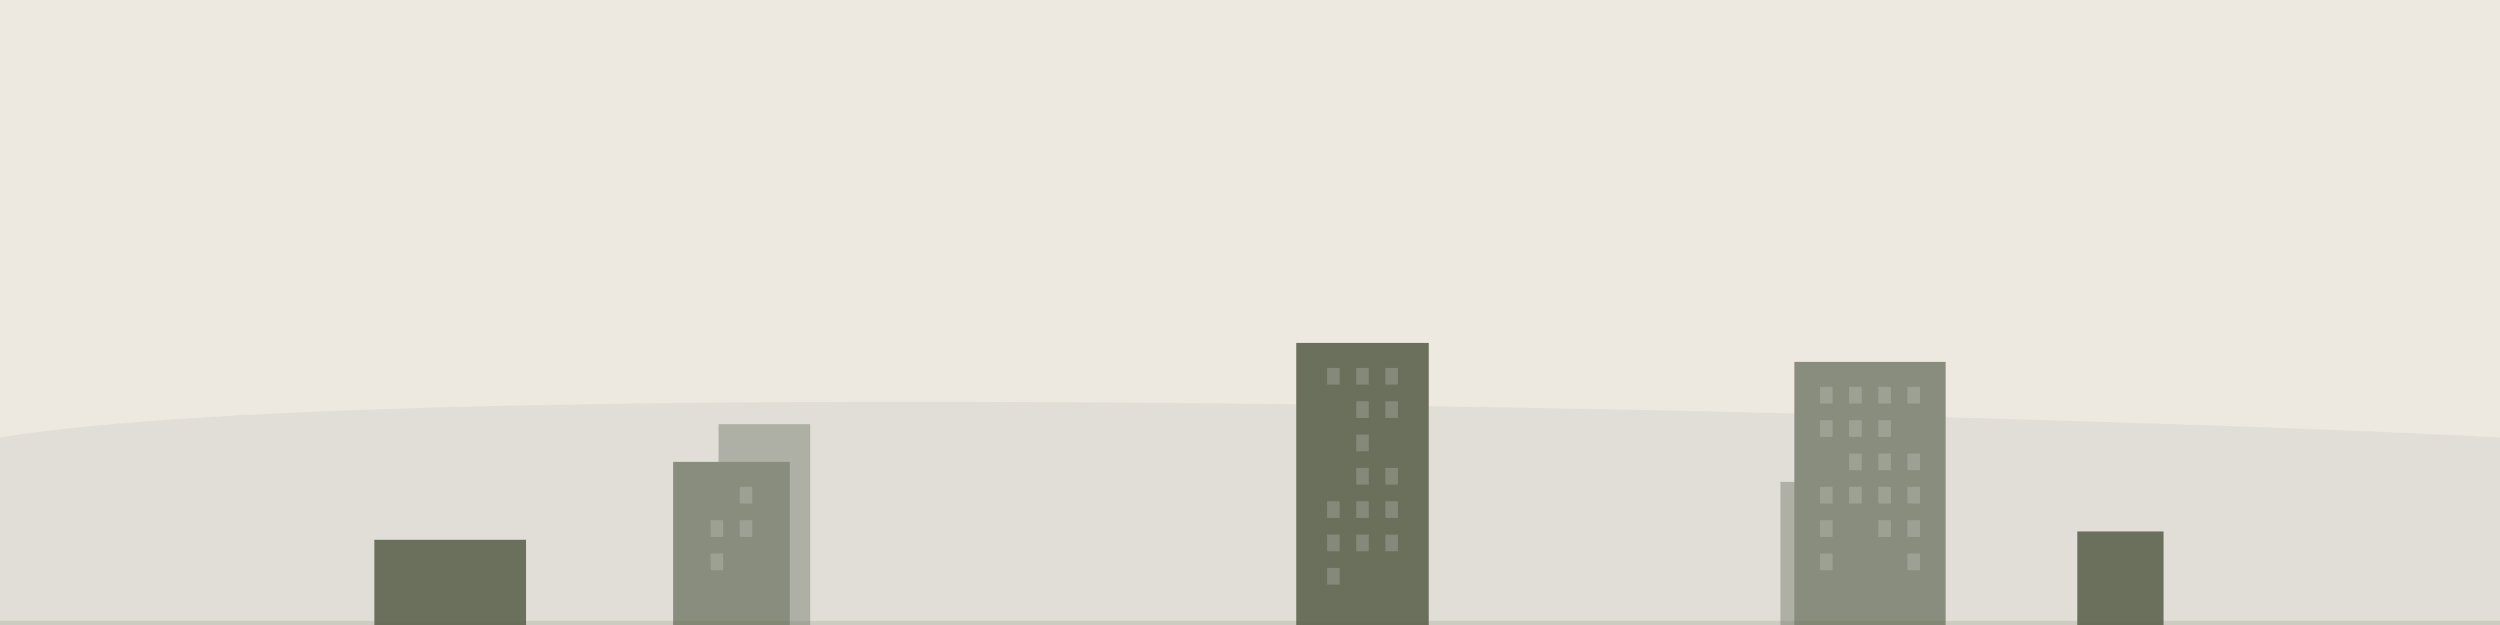
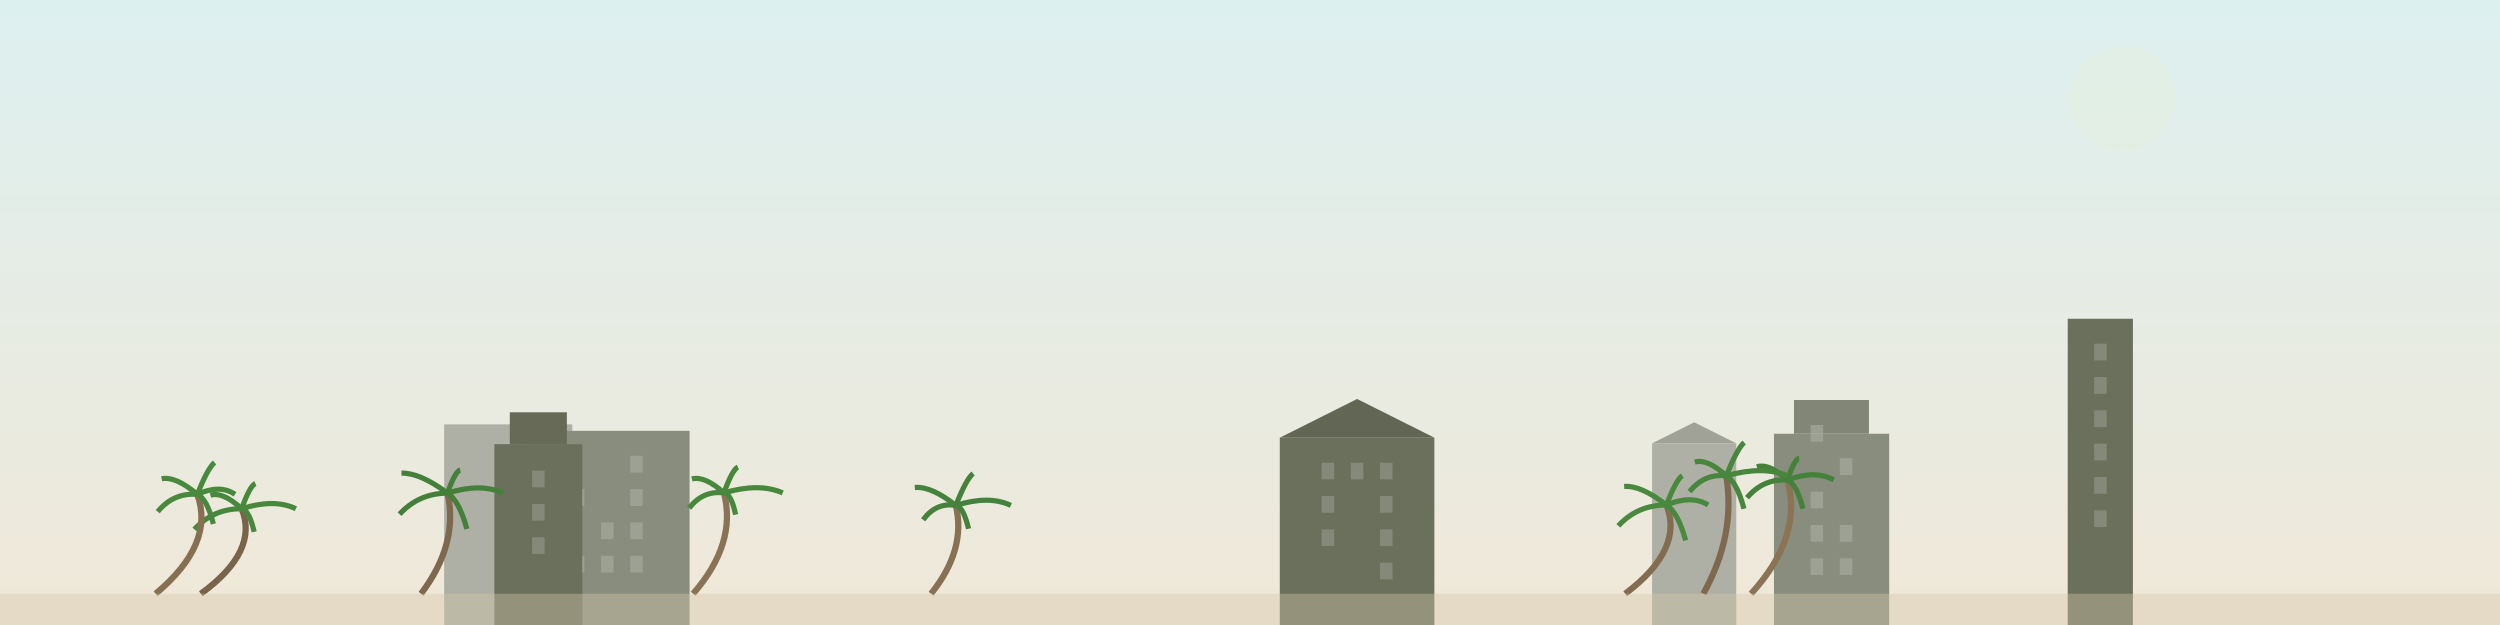
<svg xmlns="http://www.w3.org/2000/svg" viewBox="0 0 1200 300" width="1200" height="300">
-   <rect width="1200" height="300" fill="#ede8e0" />
-   <path d="M0 300 L0 210.0 C200.3 177.1, 1014.3 199.9, 1200 210.0 L1200 300 Z" fill="#c4c6be" opacity="0.3" />
-   <rect x="344.9" y="203.6" width="44.0" height="96.4" fill="#aeb0a5" />
-   <rect x="854.6" y="231.3" width="58.1" height="68.7" fill="#aeb0a5" />
-   <rect x="323.1" y="221.7" width="56.0" height="78.3" fill="#898d7d" />
-   <rect x="355.1" y="233.7" width="6" height="8" fill="#b2b5ab" opacity="0.5" />
-   <rect x="341.1" y="249.7" width="6" height="8" fill="#b2b5ab" opacity="0.5" />
-   <rect x="355.1" y="249.7" width="6" height="8" fill="#b2b5ab" opacity="0.5" />
-   <rect x="341.1" y="265.7" width="6" height="8" fill="#b2b5ab" opacity="0.5" />
-   <rect x="861.3" y="173.7" width="72.6" height="126.3" fill="#898d7d" />
-   <rect x="873.6" y="185.7" width="6" height="8" fill="#b2b5ab" opacity="0.5" />
-   <rect x="887.6" y="185.7" width="6" height="8" fill="#b2b5ab" opacity="0.5" />
-   <rect x="901.6" y="185.7" width="6" height="8" fill="#b2b5ab" opacity="0.5" />
-   <rect x="915.6" y="185.7" width="6" height="8" fill="#b2b5ab" opacity="0.5" />
-   <rect x="873.6" y="201.7" width="6" height="8" fill="#b2b5ab" opacity="0.5" />
-   <rect x="887.6" y="201.7" width="6" height="8" fill="#b2b5ab" opacity="0.5" />
-   <rect x="901.6" y="201.7" width="6" height="8" fill="#b2b5ab" opacity="0.5" />
-   <rect x="887.6" y="217.7" width="6" height="8" fill="#b2b5ab" opacity="0.5" />
-   <rect x="901.6" y="217.7" width="6" height="8" fill="#b2b5ab" opacity="0.5" />
-   <rect x="915.6" y="217.7" width="6" height="8" fill="#b2b5ab" opacity="0.5" />
-   <rect x="873.6" y="233.7" width="6" height="8" fill="#b2b5ab" opacity="0.5" />
-   <rect x="887.6" y="233.7" width="6" height="8" fill="#b2b5ab" opacity="0.5" />
-   <rect x="901.6" y="233.7" width="6" height="8" fill="#b2b5ab" opacity="0.5" />
-   <rect x="915.6" y="233.7" width="6" height="8" fill="#b2b5ab" opacity="0.5" />
-   <rect x="873.6" y="249.7" width="6" height="8" fill="#b2b5ab" opacity="0.5" />
-   <rect x="901.6" y="249.7" width="6" height="8" fill="#b2b5ab" opacity="0.5" />
-   <rect x="915.6" y="249.7" width="6" height="8" fill="#b2b5ab" opacity="0.5" />
-   <rect x="873.6" y="265.7" width="6" height="8" fill="#b2b5ab" opacity="0.5" />
-   <rect x="915.6" y="265.7" width="6" height="8" fill="#b2b5ab" opacity="0.5" />
-   <rect x="179.7" y="259.1" width="72.8" height="40.9" fill="#6b705c" />
-   <rect x="622.2" y="164.6" width="63.6" height="135.4" fill="#6b705c" />
-   <rect x="637.0" y="176.6" width="6" height="8" fill="#9fa295" opacity="0.5" />
-   <rect x="651.0" y="176.6" width="6" height="8" fill="#9fa295" opacity="0.5" />
-   <rect x="665.0" y="176.6" width="6" height="8" fill="#9fa295" opacity="0.5" />
-   <rect x="651.0" y="192.6" width="6" height="8" fill="#9fa295" opacity="0.5" />
-   <rect x="665.0" y="192.6" width="6" height="8" fill="#9fa295" opacity="0.5" />
-   <rect x="651.0" y="208.6" width="6" height="8" fill="#9fa295" opacity="0.5" />
-   <rect x="651.0" y="224.6" width="6" height="8" fill="#9fa295" opacity="0.5" />
-   <rect x="665.0" y="224.6" width="6" height="8" fill="#9fa295" opacity="0.5" />
-   <rect x="637.0" y="240.6" width="6" height="8" fill="#9fa295" opacity="0.5" />
-   <rect x="651.0" y="240.6" width="6" height="8" fill="#9fa295" opacity="0.5" />
-   <rect x="665.0" y="240.6" width="6" height="8" fill="#9fa295" opacity="0.5" />
-   <rect x="637.0" y="256.6" width="6" height="8" fill="#9fa295" opacity="0.5" />
-   <rect x="651.0" y="256.6" width="6" height="8" fill="#9fa295" opacity="0.5" />
-   <rect x="665.0" y="256.6" width="6" height="8" fill="#9fa295" opacity="0.5" />
-   <rect x="637.0" y="272.6" width="6" height="8" fill="#9fa295" opacity="0.5" />
-   <rect x="997.1" y="255.1" width="41.4" height="44.9" fill="#6b705c" />
-   <rect x="0" y="298" width="1200" height="2" fill="#606553" opacity="0.15" />
+   <defs>
+     <linearGradient id="skyGrad" x1="0" y1="0" x2="0" y2="1">
+       <stop offset="0%" stop-color="#ddf0f0" />
+       <stop offset="100%" stop-color="#f0e8d8" />
+     </linearGradient>
+   </defs>
+   <rect width="1200" height="300" fill="url(#skyGrad)" />
+   <rect x="213.2" y="203.7" width="61.5" height="96.3" fill="#aeb0a5" />
+   <rect x="793.0" y="212.8" width="40.4" height="87.2" fill="#aeb0a5" />
+   <polygon points="793.0,212.8 813.2,202.7 833.4,212.8" fill="#a0a298" />
+   <rect x="251.9" y="206.8" width="79.1" height="93.2" fill="#898d7d" />
+   <rect x="302.5" y="218.8" width="6" height="8" fill="#b2b5ab" opacity="0.5" />
+   <rect x="274.5" y="234.8" width="6" height="8" fill="#b2b5ab" opacity="0.5" />
+   <rect x="302.5" y="234.8" width="6" height="8" fill="#b2b5ab" opacity="0.5" />
+   <rect x="288.5" y="250.8" width="6" height="8" fill="#b2b5ab" opacity="0.5" />
+   <rect x="302.5" y="250.8" width="6" height="8" fill="#b2b5ab" opacity="0.5" />
+   <rect x="274.5" y="266.8" width="6" height="8" fill="#b2b5ab" opacity="0.5" />
+   <rect x="288.5" y="266.8" width="6" height="8" fill="#b2b5ab" opacity="0.5" />
+   <rect x="302.5" y="266.8" width="6" height="8" fill="#b2b5ab" opacity="0.5" />
+   <rect x="851.5" y="208.2" width="55.3" height="91.8" fill="#898d7d" />
+   <rect x="861.1" y="192.0" width="36.0" height="16.2" fill="#828677" />
+   <rect x="869.1" y="204.0" width="6" height="8" fill="#b2b5ab" opacity="0.5" />
+   <rect x="883.1" y="220.0" width="6" height="8" fill="#b2b5ab" opacity="0.5" />
+   <rect x="869.1" y="236.0" width="6" height="8" fill="#b2b5ab" opacity="0.5" />
+   <rect x="869.1" y="252.0" width="6" height="8" fill="#b2b5ab" opacity="0.5" />
+   <rect x="883.1" y="252.0" width="6" height="8" fill="#b2b5ab" opacity="0.5" />
+   <rect x="869.1" y="268.0" width="6" height="8" fill="#b2b5ab" opacity="0.5" />
+   <rect x="883.1" y="268.0" width="6" height="8" fill="#b2b5ab" opacity="0.5" />
+   <rect x="237.3" y="213.2" width="42.2" height="86.8" fill="#6b705c" />
+   <rect x="244.7" y="197.9" width="27.4" height="15.3" fill="#666a57" />
+   <rect x="255.4" y="225.9" width="6" height="8" fill="#9fa295" opacity="0.5" />
+   <rect x="255.4" y="241.9" width="6" height="8" fill="#9fa295" opacity="0.5" />
+   <rect x="255.4" y="257.9" width="6" height="8" fill="#9fa295" opacity="0.5" />
+   <rect x="614.3" y="210.1" width="74.2" height="89.9" fill="#6b705c" />
+   <polygon points="614.3,210.1 651.4,191.5 688.5,210.1" fill="#626755" />
+   <rect x="634.4" y="222.1" width="6" height="8" fill="#9fa295" opacity="0.5" />
+   <rect x="648.4" y="222.1" width="6" height="8" fill="#9fa295" opacity="0.5" />
+   <rect x="662.4" y="222.1" width="6" height="8" fill="#9fa295" opacity="0.5" />
+   <rect x="634.4" y="238.1" width="6" height="8" fill="#9fa295" opacity="0.5" />
+   <rect x="662.4" y="238.1" width="6" height="8" fill="#9fa295" opacity="0.5" />
+   <rect x="634.4" y="254.1" width="6" height="8" fill="#9fa295" opacity="0.5" />
+   <rect x="662.4" y="254.1" width="6" height="8" fill="#9fa295" opacity="0.5" />
+   <rect x="662.4" y="270.1" width="6" height="8" fill="#9fa295" opacity="0.5" />
+   <rect x="992.5" y="153.0" width="31.3" height="147.0" fill="#6b705c" />
+   <rect x="1005.2" y="165.0" width="6" height="8" fill="#9fa295" opacity="0.5" />
+   <rect x="1005.2" y="181.0" width="6" height="8" fill="#9fa295" opacity="0.5" />
+   <rect x="1005.2" y="197.0" width="6" height="8" fill="#9fa295" opacity="0.5" />
+   <rect x="1005.2" y="213.0" width="6" height="8" fill="#9fa295" opacity="0.5" />
+   <rect x="1005.2" y="229.0" width="6" height="8" fill="#9fa295" opacity="0.5" />
+   <rect x="1005.2" y="245.0" width="6" height="8" fill="#9fa295" opacity="0.5" />
+   <path d="M446.9 285.0 Q463.9 263.8 458.8 242.6" fill="none" stroke="#877053" stroke-width="3" />
+   <path d="M458.8 242.6 Q447.0 233.3 439.1 234.0" fill="none" stroke="#45823b" stroke-width="2.5" />
+   <path d="M458.8 242.6 Q463.8 229.9 467.1 227.3" fill="none" stroke="#45823b" stroke-width="2.5" />
+   <path d="M458.8 242.6 Q474.7 237.6 485.2 242.6" fill="none" stroke="#45823b" stroke-width="2.5" />
+   <path d="M458.8 242.6 Q462.4 243.2 464.9 253.8" fill="none" stroke="#45823b" stroke-width="2.5" />
+   <path d="M458.8 242.6 Q449.4 241.0 443.1 249.5" fill="none" stroke="#45823b" stroke-width="2.5" />
+   <path d="M840.5 285.0 Q865.5 257.7 858.0 230.4" fill="none" stroke="#8b7355" stroke-width="3" />
+   <path d="M858.0 230.4 Q849.2 222.2 843.3 224.1" fill="none" stroke="#44813a" stroke-width="2.5" />
+   <path d="M858.0 230.4 Q861.4 220.2 863.6 220.0" fill="none" stroke="#44813a" stroke-width="2.5" />
+   <path d="M858.0 230.4 Q871.3 225.4 880.2 230.4" fill="none" stroke="#44813a" stroke-width="2.5" />
+   <path d="M858.0 230.4 Q862.4 232.3 865.4 244.2" fill="none" stroke="#44813a" stroke-width="2.5" />
+   <path d="M858.0 230.4 Q846.3 229.7 838.6 238.9" fill="none" stroke="#44813a" stroke-width="2.5" />
+   <path d="M96.4 285.0 Q124.4 264.6 116.0 244.2" fill="none" stroke="#79644a" stroke-width="3" />
+   <path d="M116.0 244.2 Q107.0 235.9 101.0 237.7" fill="none" stroke="#48883d" stroke-width="2.5" />
+   <path d="M116.0 244.2 Q119.9 233.2 122.6 232.1" fill="none" stroke="#48883d" stroke-width="2.5" />
+   <path d="M116.0 244.2 Q131.6 239.2 142.0 244.2" fill="none" stroke="#48883d" stroke-width="2.5" />
+   <path d="M116.0 244.2 Q119.6 244.8 122.0 255.3" fill="none" stroke="#48883d" stroke-width="2.5" />
+   <path d="M116.0 244.2 Q102.4 244.1 93.3 254.1" fill="none" stroke="#48883d" stroke-width="2.5" />
+   <path d="M74.7 285.0 Q103.3 261.1 94.7 237.3" fill="none" stroke="#876f52" stroke-width="3" />
+   <path d="M94.7 237.3 Q84.4 228.5 77.6 229.8" fill="none" stroke="#49893e" stroke-width="2.5" />
+   <path d="M94.7 237.3 Q99.7 224.7 103.0 222.0" fill="none" stroke="#49893e" stroke-width="2.5" />
+   <path d="M94.7 237.3 Q105.6 232.3 112.8 237.3" fill="none" stroke="#49893e" stroke-width="2.5" />
+   <path d="M94.7 237.3 Q99.4 239.4 102.4 251.5" fill="none" stroke="#49893e" stroke-width="2.5" />
+   <path d="M94.7 237.3 Q83.3 236.4 75.7 245.6" fill="none" stroke="#49893e" stroke-width="2.5" />
+   <path d="M817.6 285.0 Q833.3 256.7 828.6 228.4" fill="none" stroke="#7f694e" stroke-width="3" />
+   <path d="M828.6 228.4 Q819.6 220.1 813.5 221.8" fill="none" stroke="#47863c" stroke-width="2.5" />
+   <path d="M828.6 228.4 Q833.8 215.4 837.2 212.4" fill="none" stroke="#47863c" stroke-width="2.5" />
+   <path d="M828.6 228.4 Q846.3 223.4 858.1 228.4" fill="none" stroke="#47863c" stroke-width="2.5" />
+   <path d="M828.6 228.4 Q833.7 231.3 837.1 244.2" fill="none" stroke="#47863c" stroke-width="2.5" />
+   <path d="M828.6 228.4 Q818.0 227.2 811.0 236.0" fill="none" stroke="#47863c" stroke-width="2.5" />
+   <path d="M202.1 285.0 Q220.3 260.9 214.8 236.7" fill="none" stroke="#7f694e" stroke-width="3" />
+   <path d="M214.8 236.7 Q201.6 226.9 192.7 227.1" fill="none" stroke="#44803a" stroke-width="2.5" />
+   <path d="M214.8 236.7 Q218.5 226.2 220.9 225.6" fill="none" stroke="#44803a" stroke-width="2.5" />
+   <path d="M214.8 236.7 Q230.8 231.7 241.4 236.7" fill="none" stroke="#44803a" stroke-width="2.5" />
+   <path d="M214.8 236.7 Q220.4 240.3 224.1 253.9" fill="none" stroke="#44803a" stroke-width="2.5" />
+   <path d="M214.8 236.7 Q201.0 236.8 191.8 246.8" fill="none" stroke="#44803a" stroke-width="2.5" />
+   <path d="M332.7 285.0 Q353.8 260.8 347.5 236.6" fill="none" stroke="#8a7355" stroke-width="3" />
+   <path d="M347.5 236.6 Q338.3 228.3 332.1 229.9" fill="none" stroke="#48883d" stroke-width="2.5" />
+   <path d="M347.5 236.6 Q351.5 225.4 354.2 224.2" fill="none" stroke="#48883d" stroke-width="2.5" />
+   <path d="M347.5 236.6 Q364.4 231.6 375.7 236.6" fill="none" stroke="#48883d" stroke-width="2.5" />
+   <path d="M347.5 236.6 Q350.9 236.8 353.1 247.0" fill="none" stroke="#48883d" stroke-width="2.5" />
+   <path d="M347.5 236.6 Q337.4 235.3 330.8 243.9" fill="none" stroke="#48883d" stroke-width="2.5" />
+   <path d="M780.1 285.0 Q808.4 263.7 799.9 242.4" fill="none" stroke="#836d50" stroke-width="3" />
+   <path d="M799.9 242.4 Q787.7 232.9 779.6 233.5" fill="none" stroke="#48893e" stroke-width="2.5" />
+   <path d="M799.9 242.4 Q804.5 230.3 807.5 228.3" fill="none" stroke="#48893e" stroke-width="2.5" />
+   <path d="M799.9 242.4 Q811.9 237.4 819.9 242.4" fill="none" stroke="#48893e" stroke-width="2.5" />
+   <path d="M799.9 242.4 Q805.4 245.9 809.1 259.4" fill="none" stroke="#48893e" stroke-width="2.5" />
+   <path d="M799.9 242.4 Q786.0 242.4 776.8 252.4" fill="none" stroke="#48893e" stroke-width="2.5" />
+   <rect x="0" y="285" width="1200" height="15" fill="#d4c5a9" opacity="0.4" />
+   <circle cx="1019.0" cy="47.1" r="25.4" fill="#f5e6a0" opacity="0.1" />
</svg>
